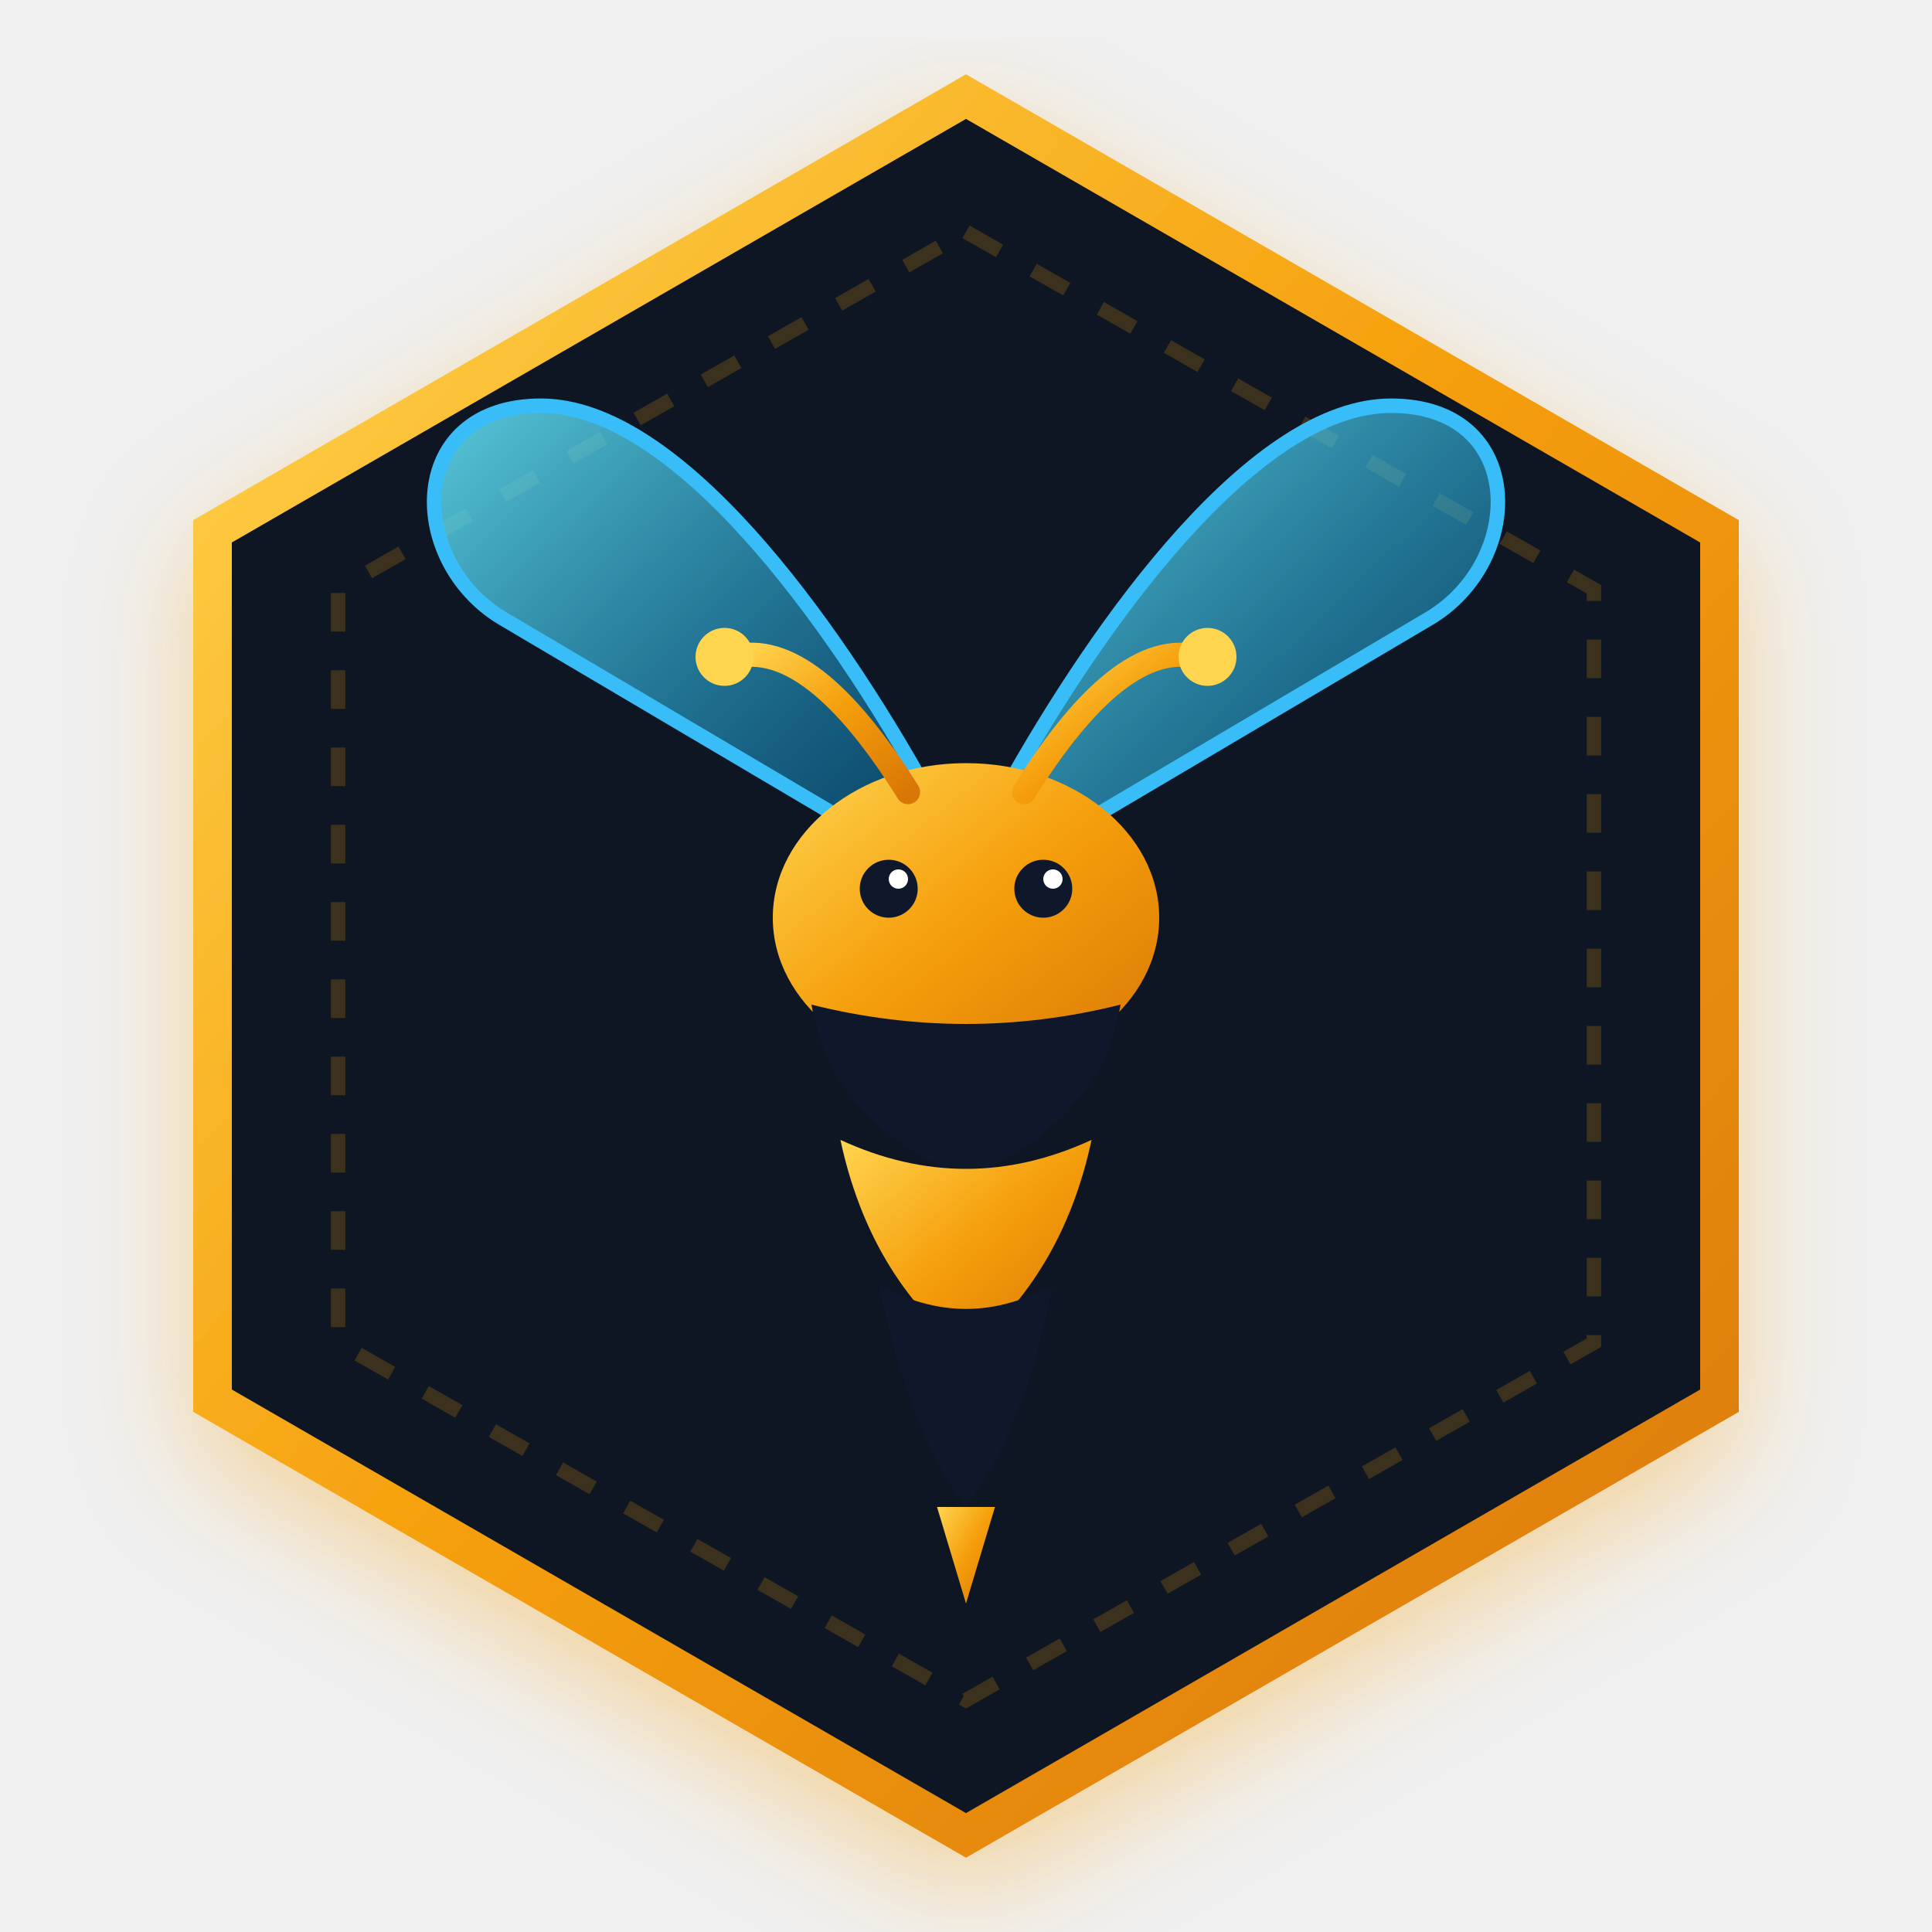
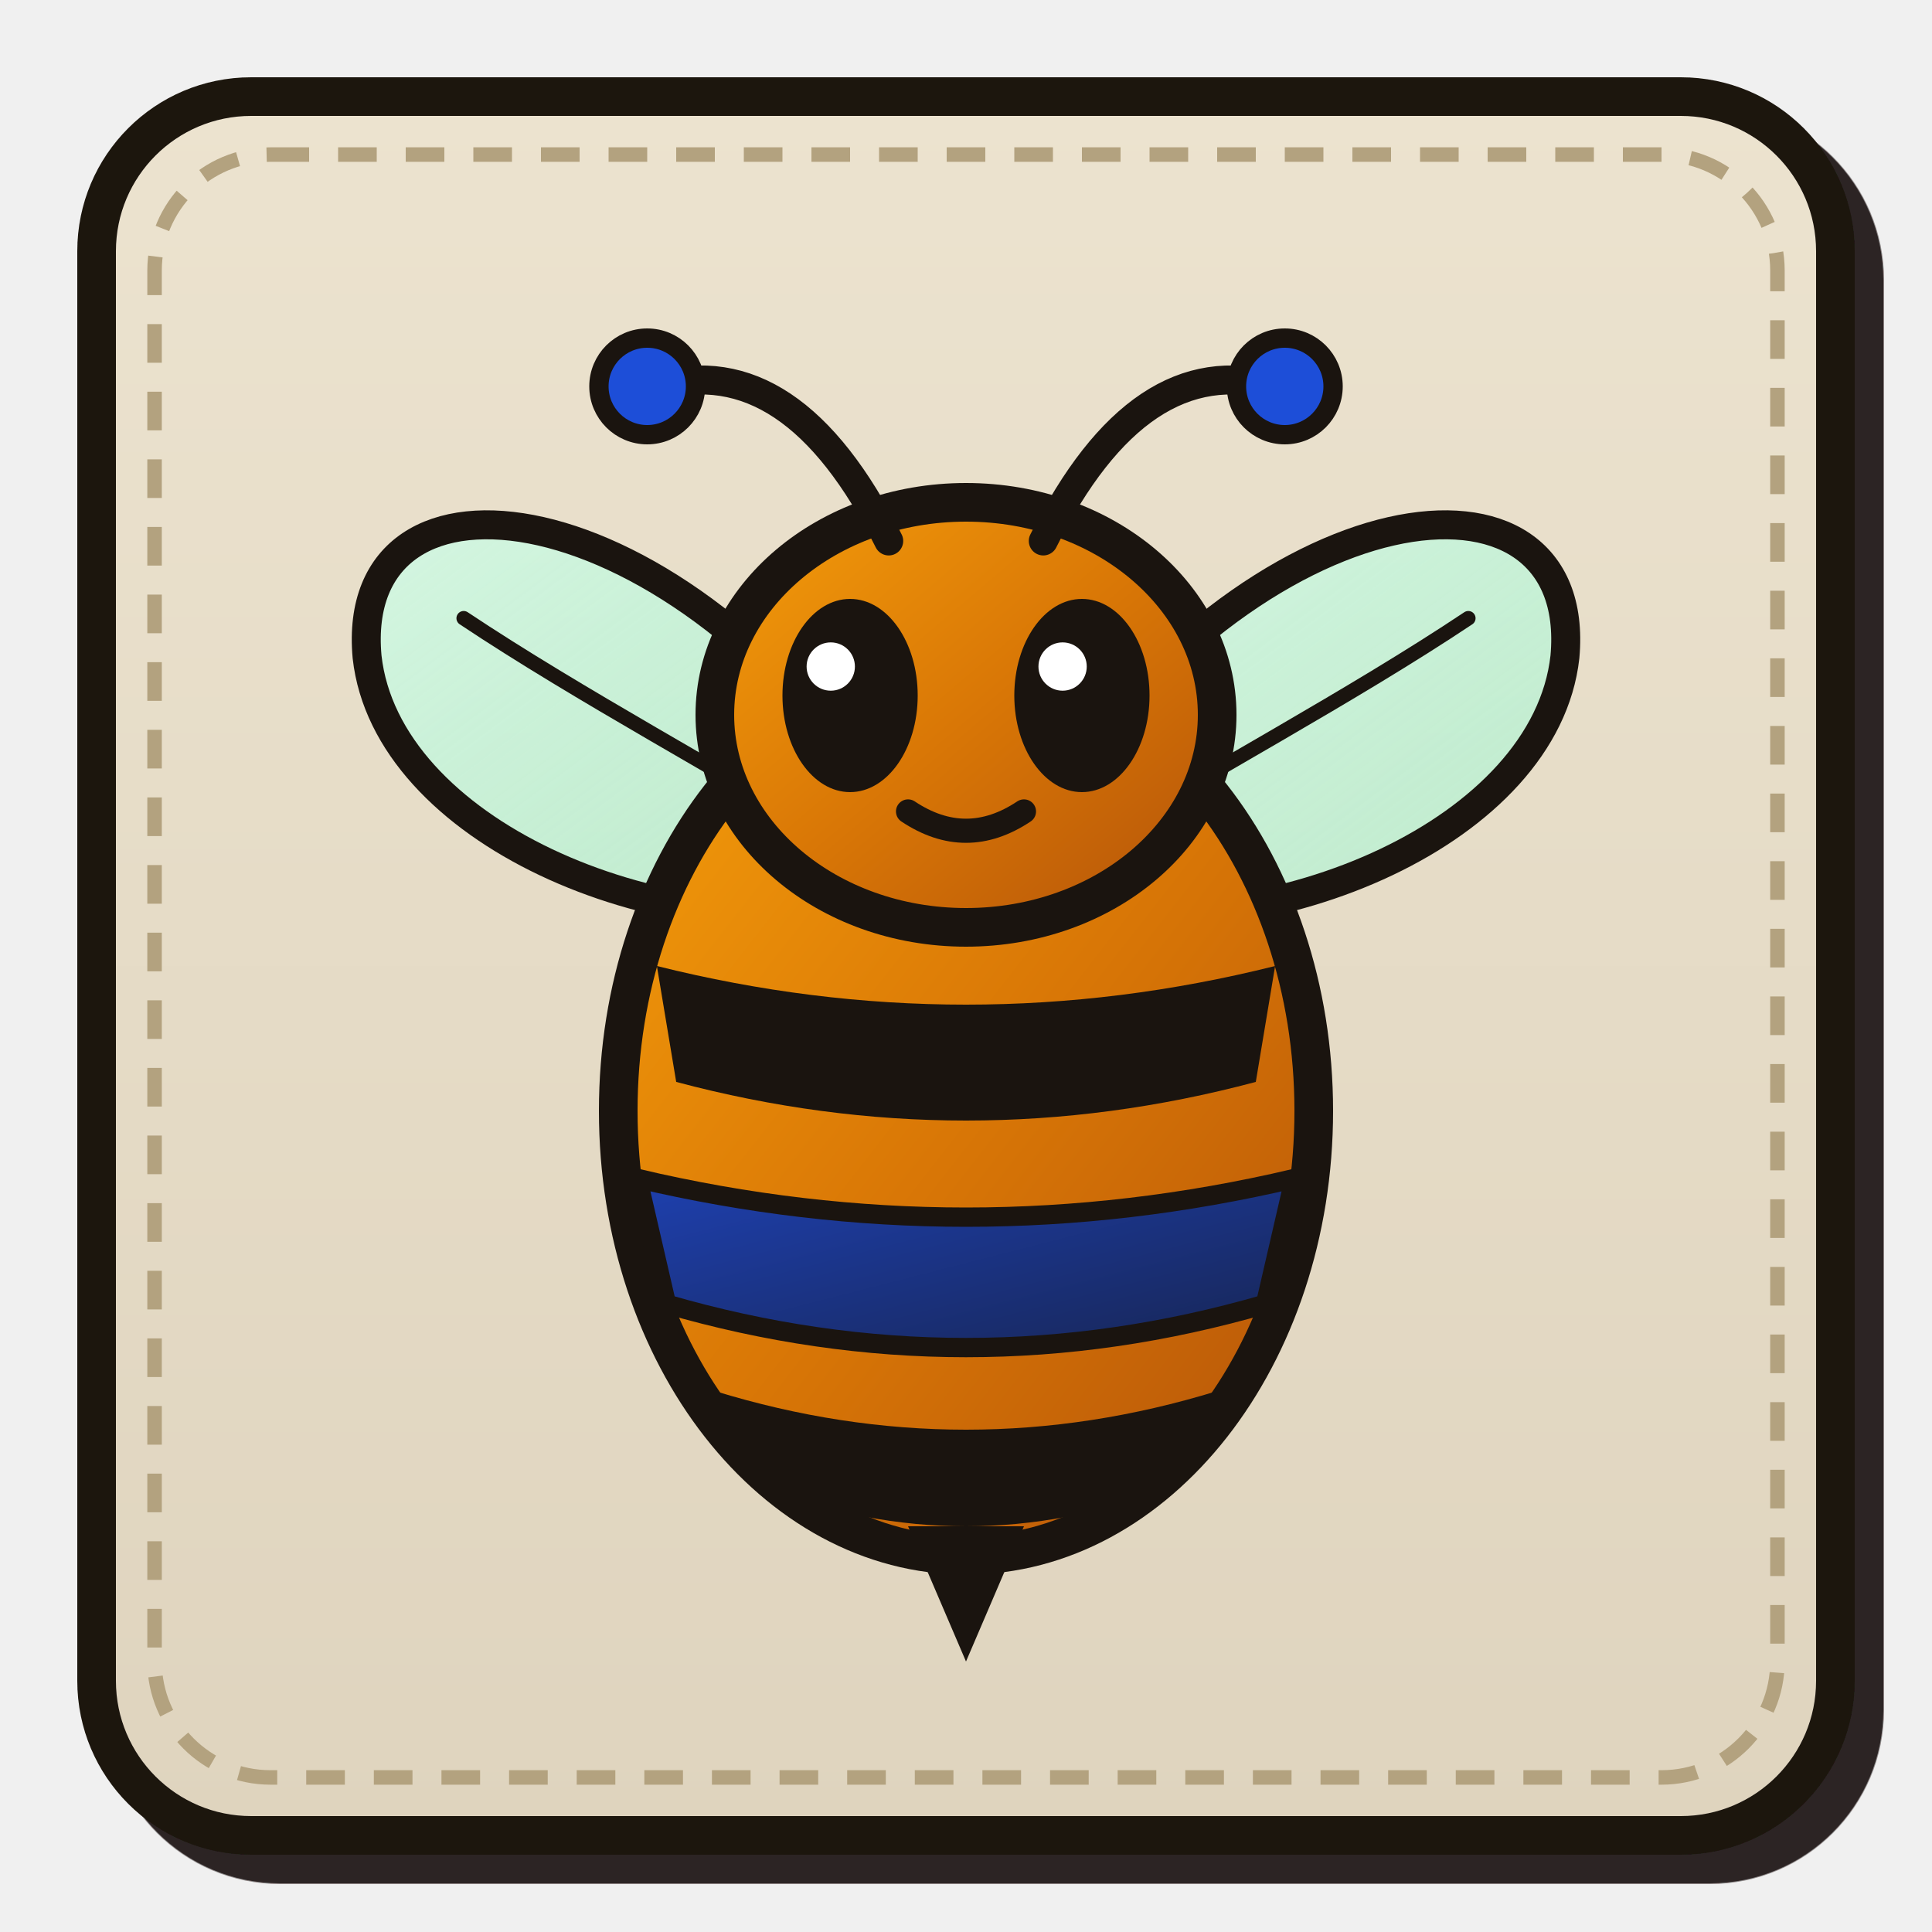
<svg xmlns="http://www.w3.org/2000/svg" viewBox="0 0 200 200" width="200" height="200">
  <defs>
-     <linearGradient id="goldGlow" x1="0%" y1="0%" x2="100%" y2="100%">
-       <stop offset="0%" stop-color="#ffd54f" />
-       <stop offset="50%" stop-color="#f59e0b" />
-       <stop offset="100%" stop-color="#d97706" />
+     <filter id="inkShadow" x="-10%" y="-10%" width="120%" height="120%">
+       <feDropShadow dx="3" dy="3" stdDeviation="0" flood-color="#120d09" flood-opacity="0.9" />
+     </filter>
+     <linearGradient id="parchmentBg" x1="0%" y1="0%" x2="0%" y2="100%">
+       <stop offset="0%" stop-color="#ece3cf" />
+       <stop offset="100%" stop-color="#dfd4be" />
    </linearGradient>
-     <linearGradient id="wingGlow" x1="0%" y1="0%" x2="100%" y2="100%">
-       <stop offset="0%" stop-color="#67e8f9" stop-opacity="0.85" />
-       <stop offset="100%" stop-color="#0284c7" stop-opacity="0.4" />
+     <linearGradient id="beeGold" x1="0%" y1="0%" x2="100%" y2="100%">
+       <stop offset="0%" stop-color="#f59e0b" />
+       <stop offset="50%" stop-color="#d97706" />
+       <stop offset="100%" stop-color="#b45309" />
    </linearGradient>
-     <filter id="shadow" x="-20%" y="-20%" width="140%" height="140%">
-       <feDropShadow dx="0" dy="4" stdDeviation="6" flood-color="#f59e0b" flood-opacity="0.35" />
-     </filter>
+     <linearGradient id="wingVintage" x1="0%" y1="0%" x2="100%" y2="100%">
+       <stop offset="0%" stop-color="#d1fae5" stop-opacity="0.85" />
+       <stop offset="100%" stop-color="#a7f3d0" stop-opacity="0.6" />
+     </linearGradient>
+     <linearGradient id="royalBlueStripe" x1="0%" y1="0%" x2="100%" y2="100%">
+       <stop offset="0%" stop-color="#1e40af" />
+       <stop offset="100%" stop-color="#172554" />
+     </linearGradient>
  </defs>
-   <polygon points="100,10 178,55 178,145 100,190 22,145 22,55" fill="#111622" stroke="url(#goldGlow)" stroke-width="4" filter="url(#shadow)" />
-   <polygon points="100,24 165,61 165,139 100,176 35,139 35,61" fill="none" stroke="rgba(245, 158, 11, 0.2)" stroke-width="1.5" stroke-dasharray="4,4" />
-   <path d="M96 90 L52 64 C42 58 42 42 56 42 C70 42 86 64 96 82 Z" fill="url(#wingGlow)" stroke="#38bdf8" stroke-width="1.5" />
-   <path d="M104 90 L148 64 C158 58 158 42 144 42 C130 42 114 64 104 82 Z" fill="url(#wingGlow)" stroke="#38bdf8" stroke-width="1.5" />
-   <ellipse cx="100" cy="95" rx="20" ry="16" fill="url(#goldGlow)" />
-   <path d="M84 104 Q100 108 116 104 Q114 116 100 122 Q86 116 84 104 Z" fill="#0f172a" />
-   <path d="M87 118 Q100 124 113 118 Q110 132 100 140 Q90 132 87 118 Z" fill="url(#goldGlow)" />
-   <path d="M91 133 Q100 138 109 133 Q106 148 100 156 Q94 148 91 133 Z" fill="#0f172a" />
-   <polygon points="100,166 97,156 103,156" fill="url(#goldGlow)" />
-   <path d="M94 82 Q84 66 76 68" fill="none" stroke="url(#goldGlow)" stroke-width="2.5" stroke-linecap="round" />
-   <circle cx="75" cy="68" r="3" fill="#ffd54f" />
-   <path d="M106 82 Q116 66 124 68" fill="none" stroke="url(#goldGlow)" stroke-width="2.5" stroke-linecap="round" />
-   <circle cx="125" cy="68" r="3" fill="#ffd54f" />
-   <circle cx="92" cy="92" r="3" fill="#0f172a" />
-   <circle cx="108" cy="92" r="3" fill="#0f172a" />
-   <circle cx="93" cy="91" r="1" fill="#ffffff" />
-   <circle cx="109" cy="91" r="1" fill="#ffffff" />
+   <rect x="10" y="10" width="180" height="180" rx="16" fill="url(#parchmentBg)" stroke="#1a140f" stroke-width="4" filter="url(#inkShadow)" />
+   <rect x="16" y="16" width="168" height="168" rx="12" fill="none" stroke="#b3a27f" stroke-width="1.5" stroke-dasharray="4 3" />
+   <path d="M92 84 C70 50, 36 46, 38 68 C40 86, 68 98, 90 94 Z" fill="url(#wingVintage)" stroke="#1a140f" stroke-width="3" />
+   <path d="M48 64 C60 72, 75 80, 88 88" stroke="#1a140f" stroke-width="1.5" stroke-linecap="round" fill="none" />
+   <path d="M108 84 C130 50, 164 46, 162 68 C160 86, 132 98, 110 94 Z" fill="url(#wingVintage)" stroke="#1a140f" stroke-width="3" />
+   <path d="M152 64 C140 72, 125 80, 112 88" stroke="#1a140f" stroke-width="1.5" stroke-linecap="round" fill="none" />
+   <ellipse cx="100" cy="115" rx="36" ry="46" fill="url(#beeGold)" stroke="#1a140f" stroke-width="4" />
+   <path d="M68 100 Q100 108 132 100 L130 112 Q100 120 70 112 Z" fill="#1a140f" />
+   <path d="M66 122 Q100 130 134 122 L131 135 Q100 144 69 135 Z" fill="url(#royalBlueStripe)" stroke="#1a140f" stroke-width="2" />
+   <path d="M74 144 Q100 152 126 144 L121 154 Q100 162 79 154 Z" fill="#1a140f" />
+   <polygon points="100,172 94,158 106,158" fill="#1a140f" />
+   <ellipse cx="100" cy="74" rx="26" ry="22" fill="url(#beeGold)" stroke="#1a140f" stroke-width="4" />
+   <path d="M92 56 Q82 36 68 40" fill="none" stroke="#1a140f" stroke-width="3" stroke-linecap="round" />
+   <circle cx="67" cy="40" r="5" fill="#1d4ed8" stroke="#1a140f" stroke-width="2" />
+   <path d="M108 56 Q118 36 132 40" fill="none" stroke="#1a140f" stroke-width="3" stroke-linecap="round" />
+   <circle cx="133" cy="40" r="5" fill="#1d4ed8" stroke="#1a140f" stroke-width="2" />
+   <ellipse cx="88" cy="72" rx="7" ry="10" fill="#1a140f" />
+   <ellipse cx="112" cy="72" rx="7" ry="10" fill="#1a140f" />
+   <circle cx="86" cy="69" r="2.5" fill="#ffffff" />
+   <circle cx="110" cy="69" r="2.5" fill="#ffffff" />
+   <path d="M94 84 Q100 88 106 84" fill="none" stroke="#1a140f" stroke-width="2.5" stroke-linecap="round" />
</svg>
